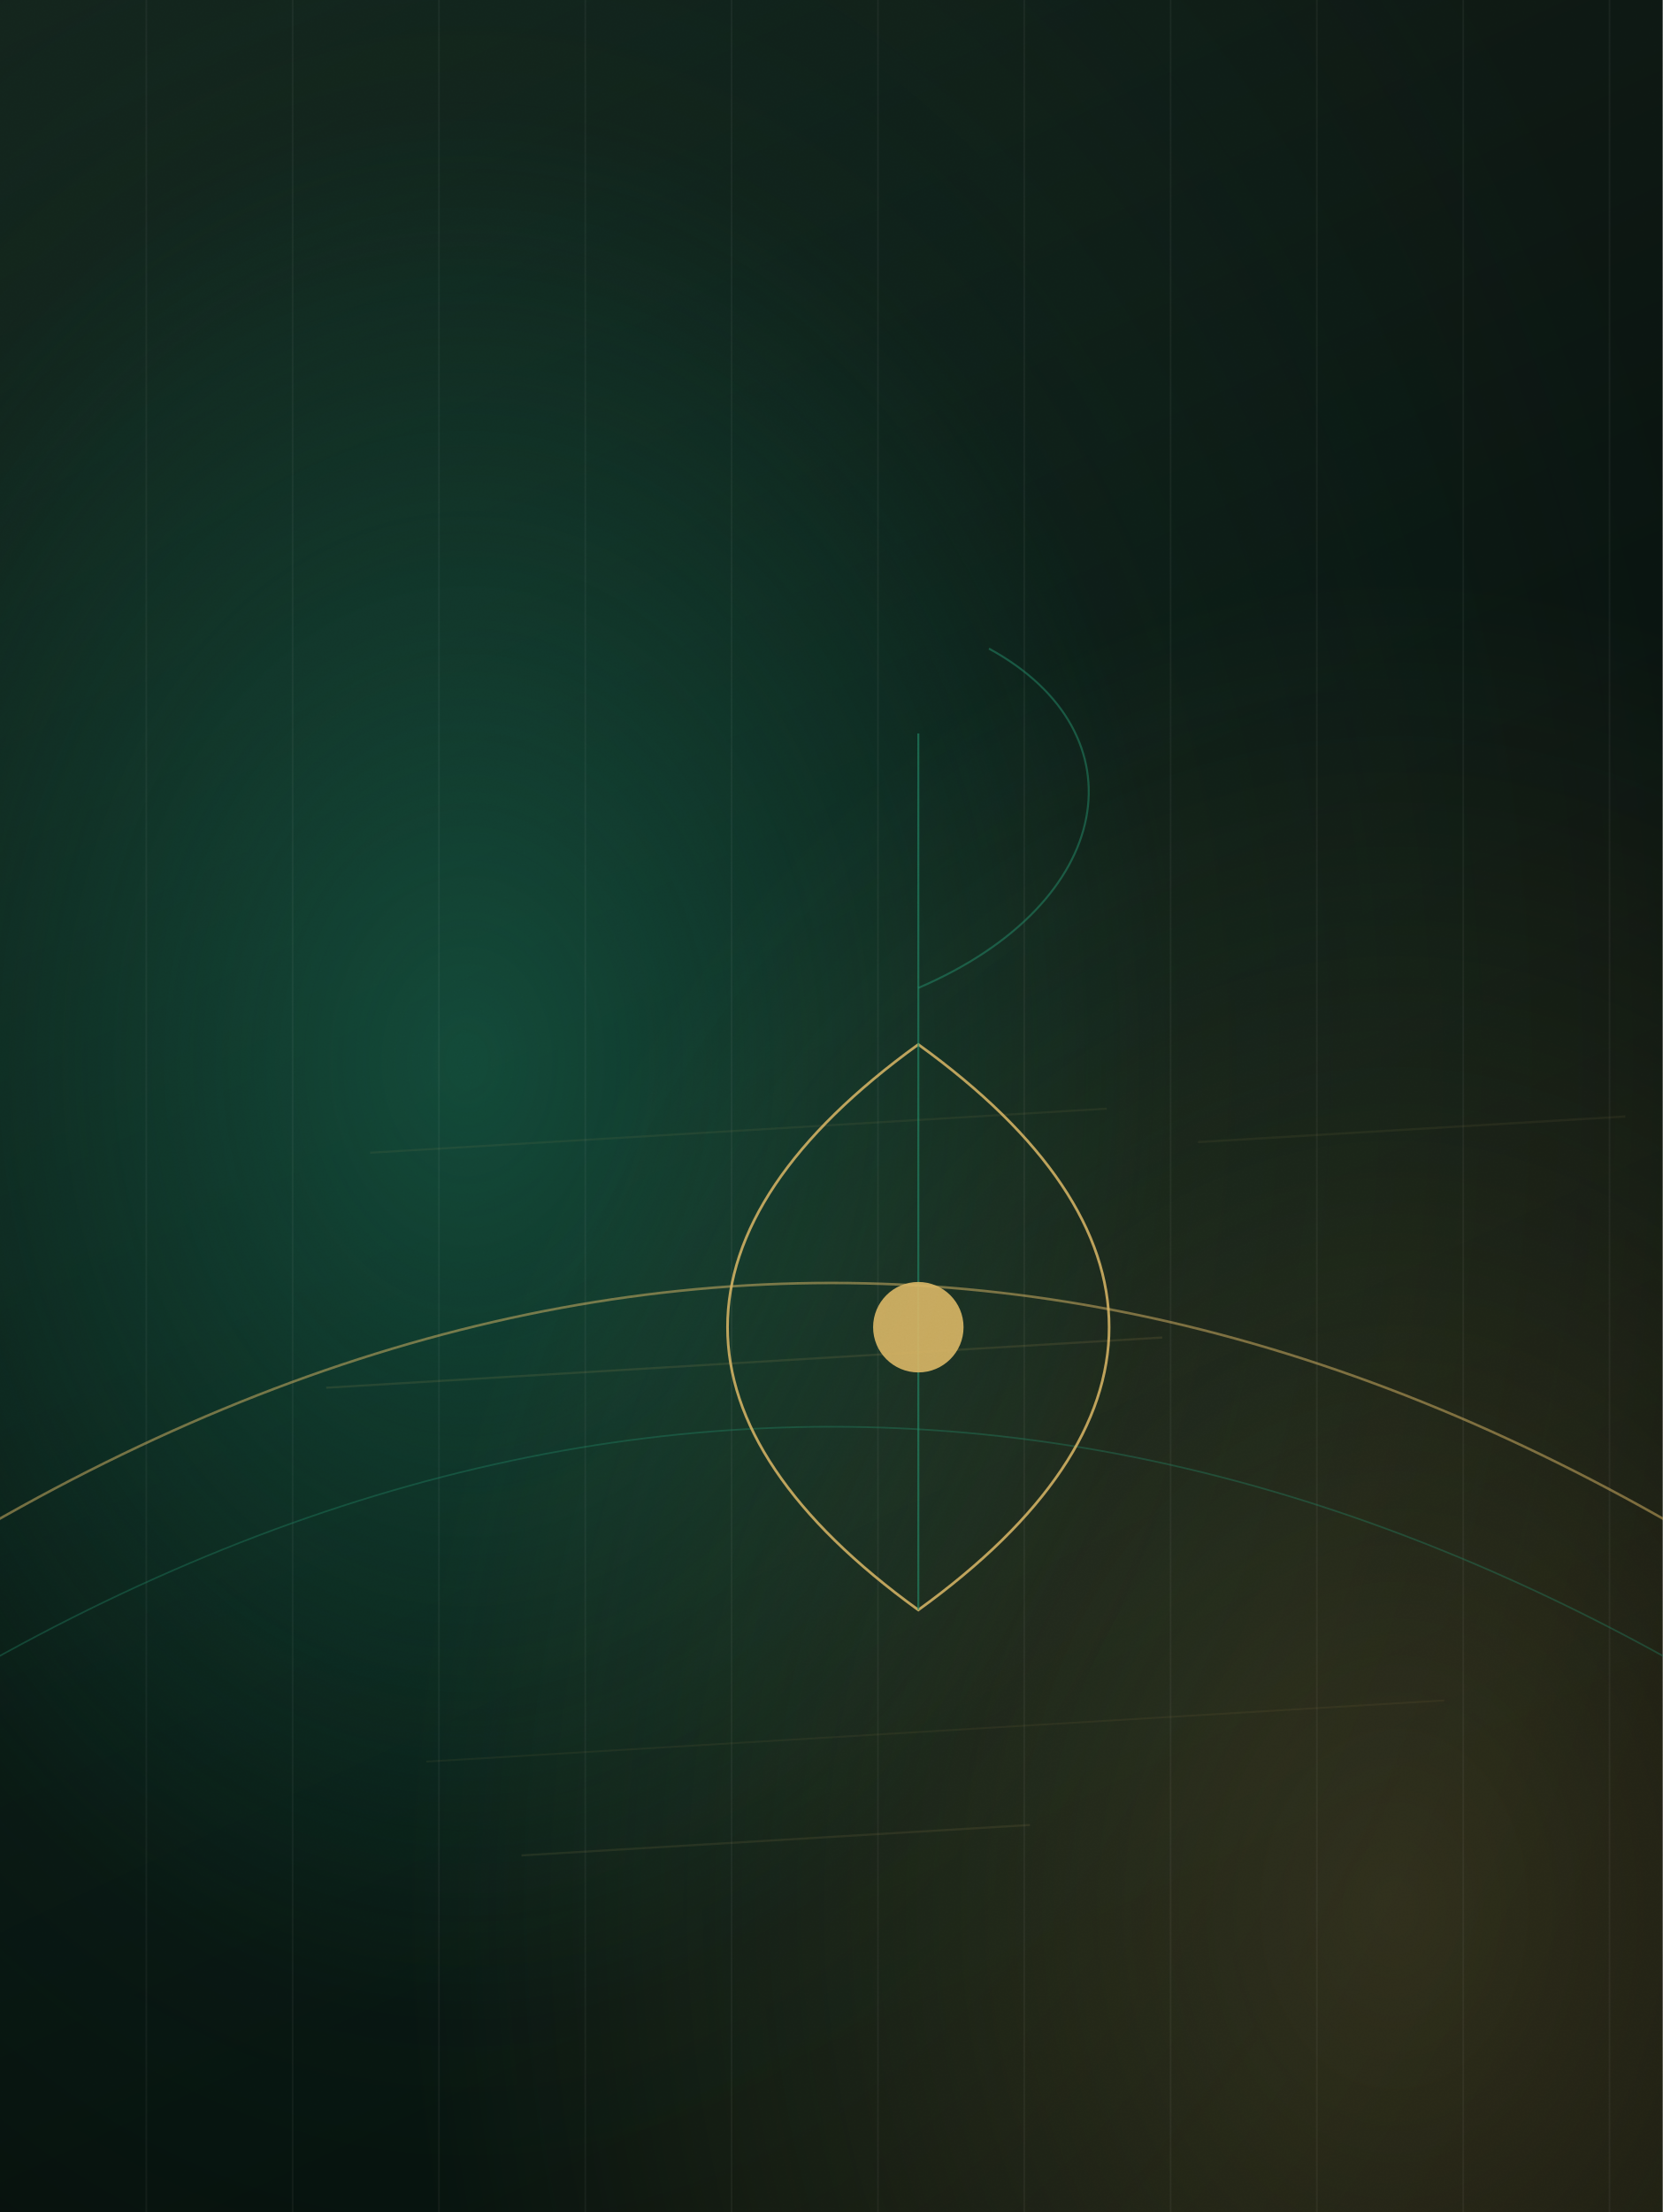
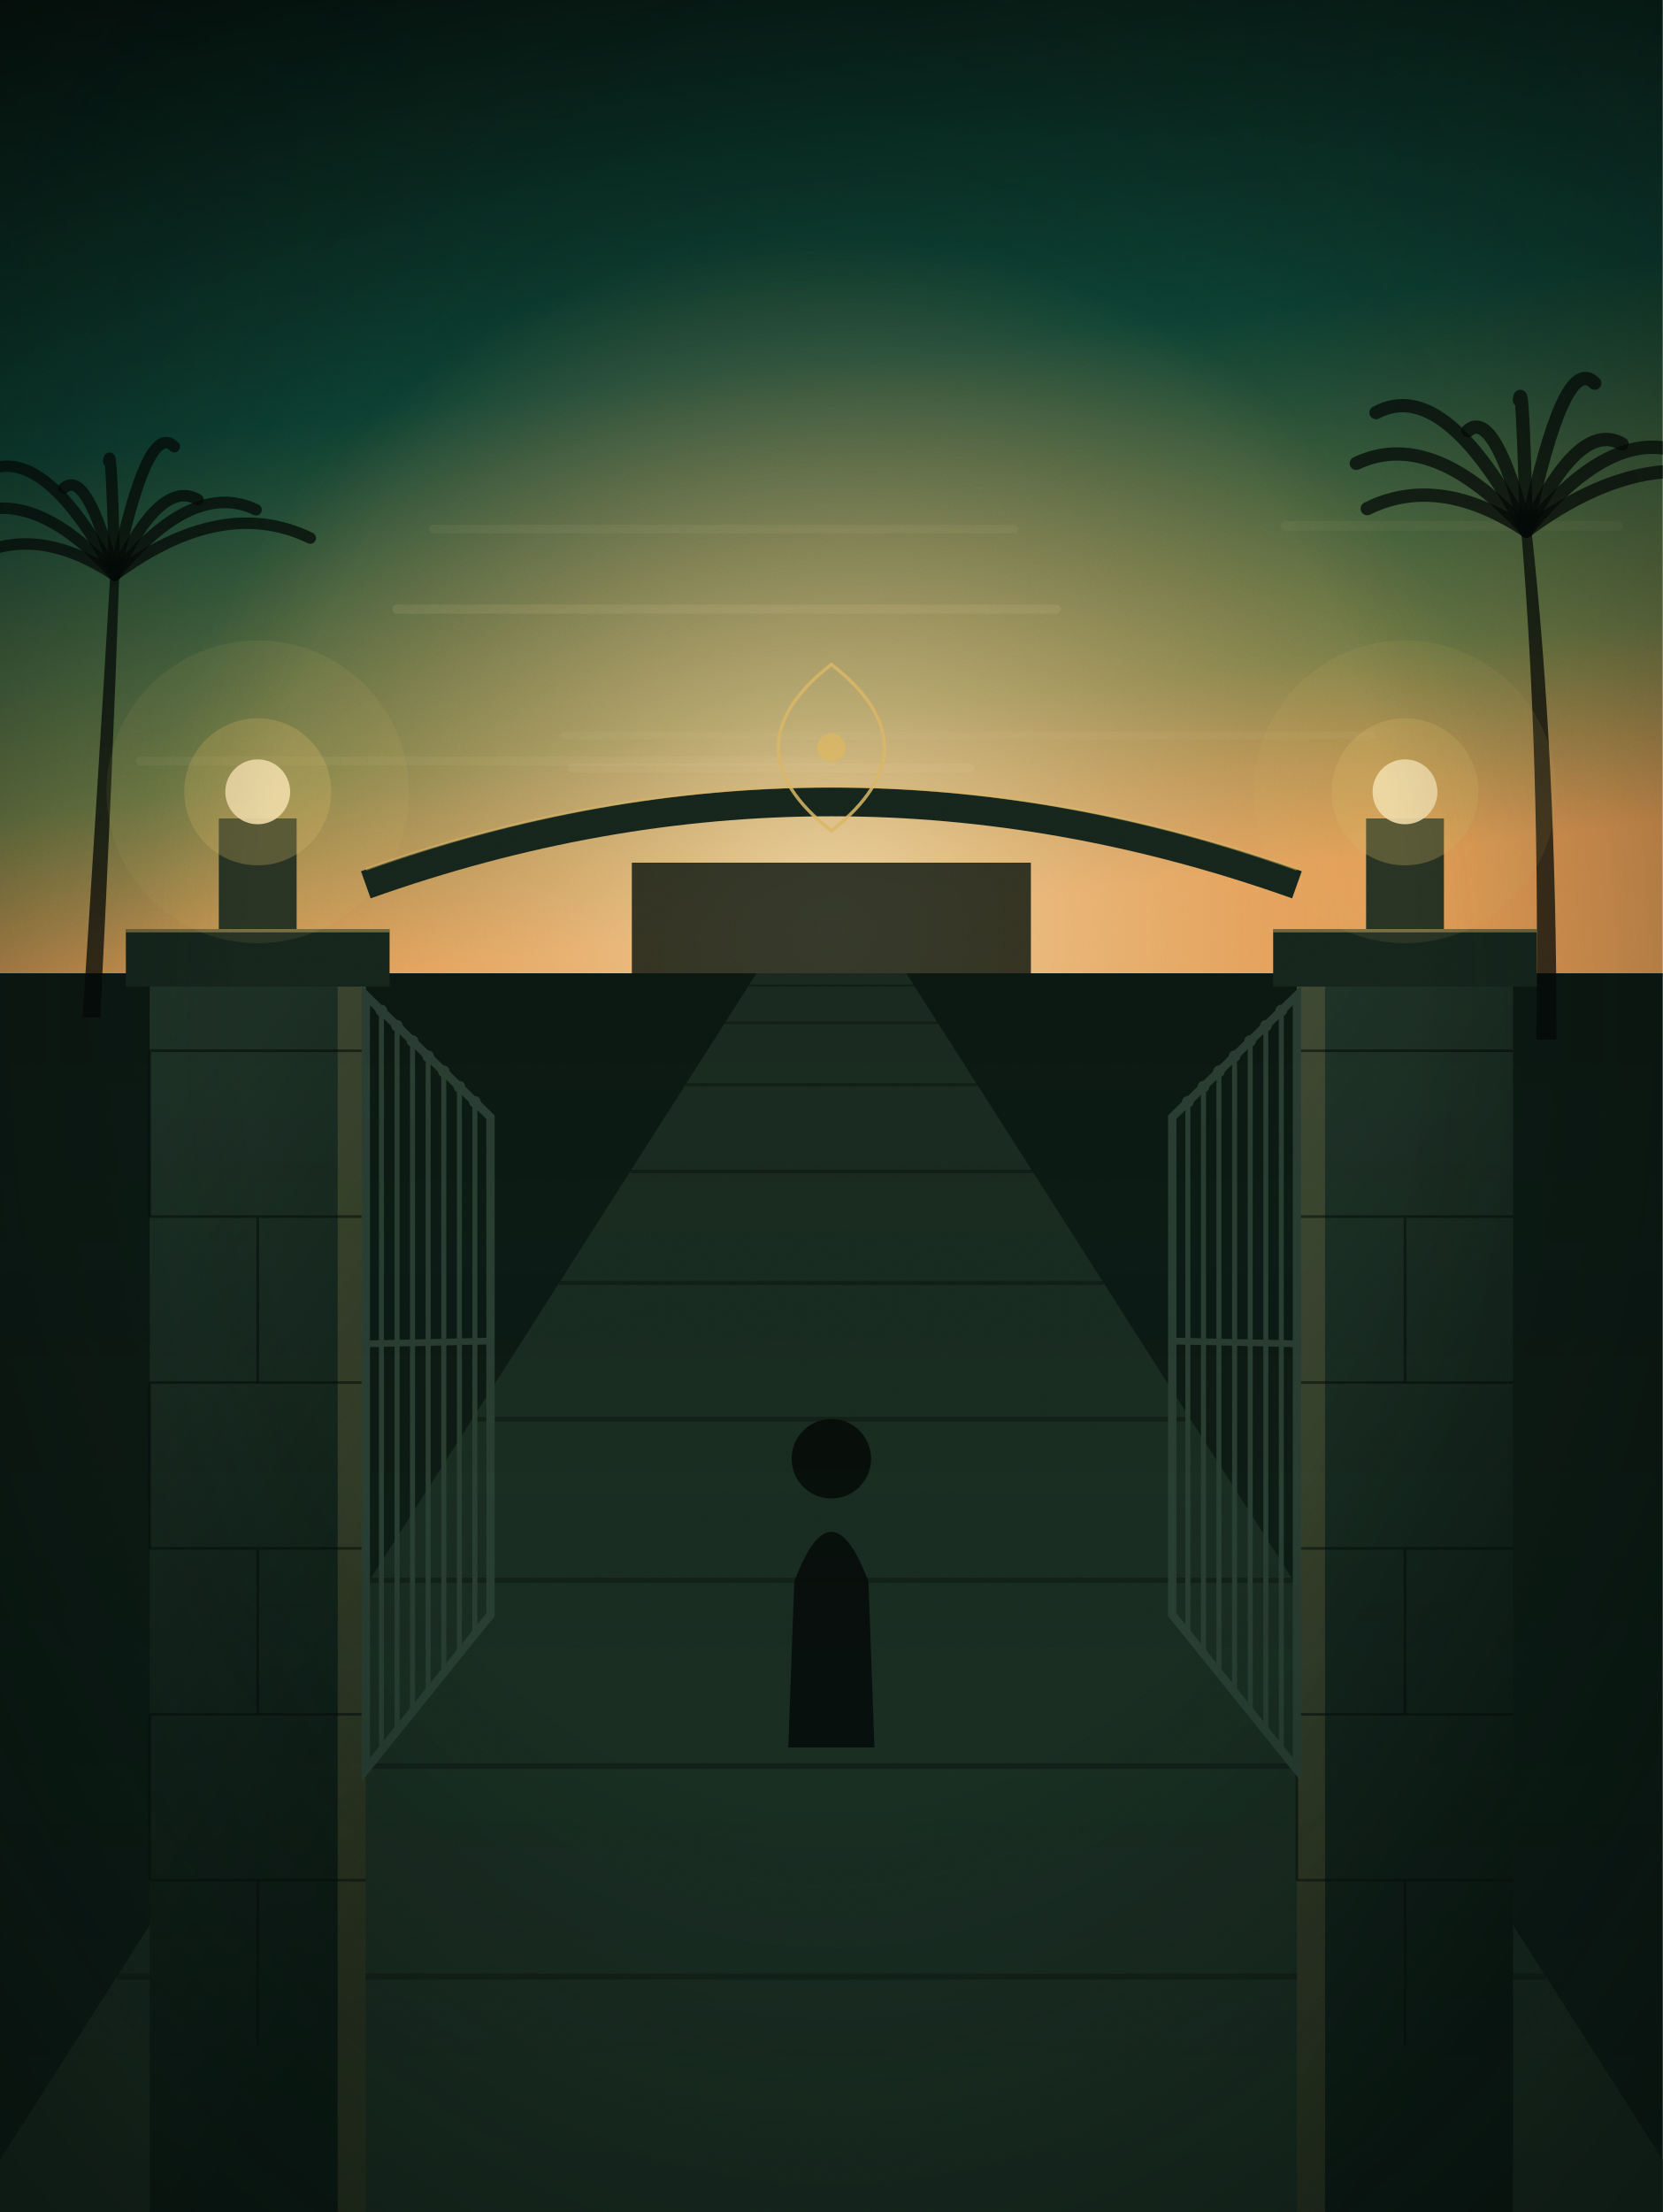
- <svg xmlns="http://www.w3.org/2000/svg" viewBox="0 0 1000 1330" width="1000" height="1330" role="presentation">
+ <svg xmlns="http://www.w3.org/2000/svg" viewBox="0 0 1000 1330" width="1000" height="1330" role="presentation" preserveAspectRatio="xMidYMid slice">
  <defs>
-     <linearGradient id="ground" x1="0" y1="0" x2="0.35" y2="1">
-       <stop offset="0" stop-color="#142019" />
-       <stop offset="0.55" stop-color="#0A1410" />
-       <stop offset="1" stop-color="#050B08" />
-     </linearGradient>
-     <radialGradient id="glow" cx="0.28" cy="0.48" r="0.78">
-       <stop offset="0" stop-color="#17604A" stop-opacity="0.70" />
-       <stop offset="0.55" stop-color="#17604A" stop-opacity="0.12" />
-       <stop offset="1" stop-color="#17604A" stop-opacity="0" />
-     </radialGradient>
-     <radialGradient id="warm" cx="0.84" cy="0.86" r="0.6">
-       <stop offset="0" stop-color="#D9B665" stop-opacity="0.20" />
-       <stop offset="1" stop-color="#D9B665" stop-opacity="0" />
-     </radialGradient>
-     <filter id="grain">
+     <pattern id="grain" width="180" height="180" patternUnits="userSpaceOnUse">
+       <rect width="180" height="180" filter="url(#noise)" />
+     </pattern>
+     <filter id="noise" x="0" y="0" width="180" height="180">
      <feTurbulence type="fractalNoise" baseFrequency="0.9" numOctaves="3" stitchTiles="stitch" />
      <feColorMatrix type="saturate" values="0" />
    </filter>
+     <radialGradient id="vignette" cx="0.5" cy="0.46" r="0.78">
+       <stop offset="0.45" stop-color="#040907" stop-opacity="0" />
+       <stop offset="1" stop-color="#040907" stop-opacity="0.62" />
+     </radialGradient>
+     <linearGradient id="shaft" x1="0" y1="0" x2="0.4" y2="1">
+       <stop offset="0" stop-color="#F0DCA9" stop-opacity="0.3" />
+       <stop offset="1" stop-color="#F0DCA9" stop-opacity="0" />
+     </linearGradient>
+     <linearGradient id="haze" x1="0" y1="0" x2="0" y2="1">
+       <stop offset="0" stop-color="#17604A" stop-opacity="0" />
+       <stop offset="1" stop-color="#17604A" stop-opacity="0.22" />
+     </linearGradient>
+     <clipPath id="frame">
+       <rect width="1000" height="1330" />
+     </clipPath>
+     <linearGradient id="sky3" x1="0" y1="0" x2="0.2" y2="1">
+       <stop offset="0" stop-color="#05130E" />
+       <stop offset="0.45" stop-color="#0E4335" />
+       <stop offset="0.8" stop-color="#6B7A45" />
+       <stop offset="1" stop-color="#E39B54" />
+     </linearGradient>
+     <radialGradient id="sun3" cx="0.5" cy="0.5" r="0.5">
+       <stop offset="0" stop-color="#F0DCA9" stop-opacity="0.9" />
+       <stop offset="1" stop-color="#E39B54" stop-opacity="0" />
+     </radialGradient>
+     <linearGradient id="stone" x1="0" y1="0" x2="0.25" y2="1">
+       <stop offset="0" stop-color="#22352A" />
+       <stop offset="0.55" stop-color="#14231B" />
+       <stop offset="1" stop-color="#0A1610" />
+     </linearGradient>
  </defs>
-   <rect width="1000" height="1330" fill="url(#ground)" />
-   <rect width="1000" height="1330" fill="url(#glow)" />
-   <rect width="1000" height="1330" fill="url(#warm)" />
-   <line x1="88" y1="0" x2="88" y2="1330" stroke="#F7F4EC" stroke-width="1" opacity="0.05" />
-   <line x1="176" y1="0" x2="176" y2="1330" stroke="#F7F4EC" stroke-width="1" opacity="0.05" />
-   <line x1="264" y1="0" x2="264" y2="1330" stroke="#F7F4EC" stroke-width="1" opacity="0.05" />
-   <line x1="352" y1="0" x2="352" y2="1330" stroke="#F7F4EC" stroke-width="1" opacity="0.05" />
-   <line x1="440" y1="0" x2="440" y2="1330" stroke="#F7F4EC" stroke-width="1" opacity="0.05" />
-   <line x1="528" y1="0" x2="528" y2="1330" stroke="#F7F4EC" stroke-width="1" opacity="0.05" />
-   <line x1="616" y1="0" x2="616" y2="1330" stroke="#F7F4EC" stroke-width="1" opacity="0.05" />
-   <line x1="704" y1="0" x2="704" y2="1330" stroke="#F7F4EC" stroke-width="1" opacity="0.05" />
-   <line x1="792" y1="0" x2="792" y2="1330" stroke="#F7F4EC" stroke-width="1" opacity="0.05" />
-   <line x1="880" y1="0" x2="880" y2="1330" stroke="#F7F4EC" stroke-width="1" opacity="0.05" />
-   <line x1="968" y1="0" x2="968" y2="1330" stroke="#F7F4EC" stroke-width="1" opacity="0.05" />
-   <line x1="256.4" y1="1059.2" x2="868.6" y2="1022.4" stroke="#D9B665" stroke-width="1.10" opacity="0.065" />
-   <line x1="720.5" y1="686.7" x2="977.5" y2="671.3" stroke="#D9B665" stroke-width="1.35" opacity="0.067" />
-   <line x1="313.6" y1="1115.6" x2="619.4" y2="1097.3" stroke="#D9B665" stroke-width="1.27" opacity="0.094" />
-   <line x1="196.2" y1="834.4" x2="699.0" y2="804.2" stroke="#D9B665" stroke-width="1.29" opacity="0.112" />
-   <line x1="222.6" y1="693.1" x2="665.6" y2="666.6" stroke="#D9B665" stroke-width="1.24" opacity="0.073" />
-   <path d="M -150 1010.8 Q 500.0 532.0 1150.0 1010.8" fill="none" stroke="#D9B665" stroke-width="1.5" opacity="0.5" />
-   <path d="M -150 1090.6 Q 500.0 625.1 1150.0 1090.6" fill="none" stroke="#238C69" stroke-width="1" opacity="0.35" />
-   <g transform="translate(552.3 798.0)">
-     <path d="M0 -170.0 C 153.0 -59.5, 153.0 59.5, 0 170.0                C -153.0 59.5, -153.0 -59.5, 0 -170.0 Z" fill="none" stroke="#D9B665" stroke-width="1.6" opacity="0.85" />
-     <path d="M0 170.0 L 0 -357.0" stroke="#238C69" stroke-width="1.2" opacity="0.6" />
-     <path d="M0 -204.0 C 119.0 -255.0, 136.0 -357.0, 42.5 -408.0" fill="none" stroke="#238C69" stroke-width="1.2" opacity="0.5" />
-     <circle cx="0" cy="0" r="27.2" fill="#D9B665" opacity="0.9" />
+   <g clip-path="url(#frame)">
+     <rect width="1000" height="587.2" fill="url(#sky3)" />
+     <circle cx="500.0" cy="558.6" r="420.0" fill="url(#sun3)" />
+     <rect x="337.3" y="439.9" width="489.7" height="4.5" rx="3" fill="#F0DCA9" opacity="0.054" />
+     <rect x="770.4" y="313.3" width="205.6" height="5.7" rx="3" fill="#F0DCA9" opacity="0.057" />
+     <rect x="341.3" y="459.1" width="244.6" height="5.4" rx="3" fill="#F0DCA9" opacity="0.080" />
+     <rect x="235.9" y="363.5" width="402.2" height="5.5" rx="3" fill="#F0DCA9" opacity="0.097" />
+     <rect x="258.1" y="315.5" width="354.4" height="5.2" rx="3" fill="#F0DCA9" opacity="0.062" />
+     <rect x="81.6" y="454.9" width="421.6" height="5.4" rx="3" fill="#F0DCA9" opacity="0.065" />
+     <rect y="585.2" width="1000" height="744.8" fill="#0C1913" />
+     <rect x="380.0" y="518.7" width="240.0" height="66.5" fill="#08130E" opacity="0.8" />
+     <path d="M455.0 585.2 L545.0 585.2              L1020.0 1330.0 L-20.0 1330.0 Z" fill="#1A2A20" />
+     <line x1="450.3" y1="592.6" x2="549.8" y2="592.6" stroke="#040907" stroke-width="1.3" opacity="0.35" />
+     <line x1="436.0" y1="615.0" x2="564.0" y2="615.0" stroke="#040907" stroke-width="1.6" opacity="0.35" />
+     <line x1="412.3" y1="652.2" x2="587.8" y2="652.2" stroke="#040907" stroke-width="1.9" opacity="0.35" />
+     <line x1="379.0" y1="704.4" x2="621.0" y2="704.4" stroke="#040907" stroke-width="2.2" opacity="0.35" />
+     <line x1="336.3" y1="771.4" x2="663.8" y2="771.4" stroke="#040907" stroke-width="2.5" opacity="0.35" />
+     <line x1="284.0" y1="853.3" x2="716.0" y2="853.3" stroke="#040907" stroke-width="2.8" opacity="0.35" />
+     <line x1="222.3" y1="950.2" x2="777.8" y2="950.2" stroke="#040907" stroke-width="3.1" opacity="0.35" />
+     <line x1="151.0" y1="1061.9" x2="849.0" y2="1061.9" stroke="#040907" stroke-width="3.4" opacity="0.35" />
+     <line x1="70.3" y1="1188.5" x2="929.8" y2="1188.5" stroke="#040907" stroke-width="3.7" opacity="0.35" />
+     <path d="M49.7 611.8       Q 59.2 465.5 66.3 345.8       L 71.7 345.8       Q 67.7 465.5 60.3 611.8 Z" fill="#040907" opacity="0.75" />
+     <path d="M69.0 345.8 Q 23.2 315.6 -14.3 334.1" fill="none" stroke="#040907" stroke-width="6.9" stroke-linecap="round" opacity="0.75" />
+     <path d="M69.0 345.8 Q 20.1 291.5 -19.9 310.5" fill="none" stroke="#040907" stroke-width="6.9" stroke-linecap="round" opacity="0.75" />
+     <path d="M69.0 345.8 Q 25.7 264.9 -9.7 283.9" fill="none" stroke="#040907" stroke-width="6.9" stroke-linecap="round" opacity="0.75" />
+     <path d="M69.0 345.8 Q 52.2 281.7 38.5 293.4" fill="none" stroke="#040907" stroke-width="6.9" stroke-linecap="round" opacity="0.75" />
+     <path d="M69.0 345.8 Q 67.0 263.9 65.4 277.4" fill="none" stroke="#040907" stroke-width="6.9" stroke-linecap="round" opacity="0.75" />
+     <path d="M69.0 345.8 Q 88.7 252.1 104.8 268.6" fill="none" stroke="#040907" stroke-width="6.9" stroke-linecap="round" opacity="0.75" />
+     <path d="M69.0 345.8 Q 96.5 287.5 119.0 300.4" fill="none" stroke="#040907" stroke-width="6.9" stroke-linecap="round" opacity="0.75" />
+     <path d="M69.0 345.8 Q 115.7 288.2 154.0 306.5" fill="none" stroke="#040907" stroke-width="6.9" stroke-linecap="round" opacity="0.75" />
+     <path d="M69.0 345.8 Q 133.7 297.9 186.6 323.5" fill="none" stroke="#040907" stroke-width="6.9" stroke-linecap="round" opacity="0.75" />
+     <path d="M923.9 625.1       Q 926.4 456.9 914.9 319.2       L 921.1 319.2       Q 936.2 456.9 936.1 625.1 Z" fill="#040907" opacity="0.75" />
+     <path d="M918.0 319.2 Q 865.3 284.5 822.3 305.8" fill="none" stroke="#040907" stroke-width="8.0" stroke-linecap="round" opacity="0.75" />
+     <path d="M918.0 319.2 Q 861.8 256.8 815.7 278.6" fill="none" stroke="#040907" stroke-width="8.0" stroke-linecap="round" opacity="0.75" />
+     <path d="M918.0 319.2 Q 868.3 226.1 827.6 248.1" fill="none" stroke="#040907" stroke-width="8.0" stroke-linecap="round" opacity="0.75" />
+     <path d="M918.0 319.2 Q 898.7 245.4 882.9 258.9" fill="none" stroke="#040907" stroke-width="8.0" stroke-linecap="round" opacity="0.75" />
+     <path d="M918.0 319.2 Q 915.7 225.0 913.8 240.5" fill="none" stroke="#040907" stroke-width="8.0" stroke-linecap="round" opacity="0.75" />
+     <path d="M918.0 319.2 Q 940.6 211.4 959.1 230.4" fill="none" stroke="#040907" stroke-width="8.0" stroke-linecap="round" opacity="0.75" />
+     <path d="M918.0 319.2 Q 949.6 252.2 975.5 266.9" fill="none" stroke="#040907" stroke-width="8.0" stroke-linecap="round" opacity="0.75" />
+     <path d="M918.0 319.2 Q 971.7 252.9 1015.7 274.0" fill="none" stroke="#040907" stroke-width="8.0" stroke-linecap="round" opacity="0.75" />
+     <path d="M918.0 319.2 Q 992.4 264.1 1053.3 293.6" fill="none" stroke="#040907" stroke-width="8.0" stroke-linecap="round" opacity="0.75" />
+     <g fill="#040907" opacity="0.9">
+       <circle cx="500.0" cy="877.1" r="23.9" />
+       <path d="M474.1 1050.7 L477.7 951.0              Q 500.0 891.1 522.3 951.0              L525.9 1050.7 Z" />
+     </g>
+     <g>
+       <rect x="90.0" y="558.6" width="130.0" height="771.4" fill="url(#stone)" />
+       <rect x="203.1" y="558.6" width="16.9" height="771.4" fill="#D9B665" opacity="0.16" />
+       <g stroke="#040907" stroke-width="1.6" opacity="0.55">
+         <line x1="90.0" y1="631.8" x2="220.0" y2="631.8" />
+         <line x1="90.0" y1="631.8" x2="90.0" y2="731.5" />
+       </g>
+       <g stroke="#040907" stroke-width="1.6" opacity="0.55">
+         <line x1="90.0" y1="731.5" x2="220.0" y2="731.5" />
+         <line x1="155.0" y1="731.5" x2="155.0" y2="831.3" />
+       </g>
+       <g stroke="#040907" stroke-width="1.6" opacity="0.55">
+         <line x1="90.0" y1="831.3" x2="220.0" y2="831.3" />
+         <line x1="90.0" y1="831.3" x2="90.0" y2="931.0" />
+       </g>
+       <g stroke="#040907" stroke-width="1.6" opacity="0.55">
+         <line x1="90.0" y1="931.0" x2="220.0" y2="931.0" />
+         <line x1="155.0" y1="931.0" x2="155.0" y2="1030.8" />
+       </g>
+       <g stroke="#040907" stroke-width="1.6" opacity="0.55">
+         <line x1="90.0" y1="1030.8" x2="220.0" y2="1030.8" />
+         <line x1="90.0" y1="1030.8" x2="90.0" y2="1130.5" />
+       </g>
+       <g stroke="#040907" stroke-width="1.6" opacity="0.55">
+         <line x1="90.0" y1="1130.5" x2="220.0" y2="1130.5" />
+         <line x1="155.0" y1="1130.5" x2="155.0" y2="1230.3" />
+       </g>
+       <rect x="75.7" y="558.6" width="158.6" height="34.6" fill="#16261D" />
+       <rect x="75.7" y="558.6" width="158.6" height="2" fill="#D9B665" opacity="0.45" />
+       <rect x="131.6" y="492.1" width="46.8" height="66.5" fill="#16261D" />
+       <circle cx="155.0" cy="476.1" r="91.0" fill="#D9B665" opacity="0.1" />
+       <circle cx="155.0" cy="476.1" r="44.2" fill="#D9B665" opacity="0.28" />
+       <circle cx="155.0" cy="476.1" r="19.5" fill="#F0DCA9" opacity="0.9" />
+     </g>
+     <g>
+       <rect x="780.0" y="558.6" width="130.0" height="771.4" fill="url(#stone)" />
+       <rect x="780.0" y="558.6" width="16.9" height="771.4" fill="#D9B665" opacity="0.16" />
+       <g stroke="#040907" stroke-width="1.6" opacity="0.55">
+         <line x1="780.0" y1="631.8" x2="910.0" y2="631.8" />
+         <line x1="780.0" y1="631.8" x2="780.0" y2="731.5" />
+       </g>
+       <g stroke="#040907" stroke-width="1.6" opacity="0.55">
+         <line x1="780.0" y1="731.5" x2="910.0" y2="731.5" />
+         <line x1="845.0" y1="731.5" x2="845.0" y2="831.3" />
+       </g>
+       <g stroke="#040907" stroke-width="1.6" opacity="0.55">
+         <line x1="780.0" y1="831.3" x2="910.0" y2="831.3" />
+         <line x1="780.0" y1="831.3" x2="780.0" y2="931.0" />
+       </g>
+       <g stroke="#040907" stroke-width="1.6" opacity="0.55">
+         <line x1="780.0" y1="931.0" x2="910.0" y2="931.0" />
+         <line x1="845.0" y1="931.0" x2="845.0" y2="1030.8" />
+       </g>
+       <g stroke="#040907" stroke-width="1.6" opacity="0.55">
+         <line x1="780.0" y1="1030.8" x2="910.0" y2="1030.8" />
+         <line x1="780.0" y1="1030.8" x2="780.0" y2="1130.5" />
+       </g>
+       <g stroke="#040907" stroke-width="1.6" opacity="0.55">
+         <line x1="780.0" y1="1130.5" x2="910.0" y2="1130.5" />
+         <line x1="845.0" y1="1130.5" x2="845.0" y2="1230.3" />
+       </g>
+       <rect x="765.7" y="558.6" width="158.6" height="34.6" fill="#16261D" />
+       <rect x="765.7" y="558.6" width="158.6" height="2" fill="#D9B665" opacity="0.45" />
+       <rect x="821.6" y="492.1" width="46.8" height="66.5" fill="#16261D" />
+       <circle cx="845.0" cy="476.1" r="91.0" fill="#D9B665" opacity="0.1" />
+       <circle cx="845.0" cy="476.1" r="44.2" fill="#D9B665" opacity="0.28" />
+       <circle cx="845.0" cy="476.1" r="19.5" fill="#F0DCA9" opacity="0.9" />
+     </g>
+     <g stroke="#2A3C31" fill="none">
+       <path d="M220.0 598.5 L295.0 671.7 L295.0 970.9 L220.0 1064.0 Z" stroke-width="5" />
+       <line x1="220.0" y1="808.0" x2="295.0" y2="806.3" stroke-width="4" />
+       <line x1="229.4" y1="607.6" x2="229.4" y2="1052.4" stroke-width="3" />
+       <circle cx="229.4" cy="607.6" r="3.5" fill="#2A3C31" stroke="none" />
+       <line x1="238.8" y1="616.8" x2="238.8" y2="1040.7" stroke-width="3" />
+       <circle cx="238.8" cy="616.8" r="3.5" fill="#2A3C31" stroke="none" />
+       <line x1="248.1" y1="625.9" x2="248.1" y2="1029.1" stroke-width="3" />
+       <circle cx="248.1" cy="625.9" r="3.5" fill="#2A3C31" stroke="none" />
+       <line x1="257.5" y1="635.1" x2="257.5" y2="1017.5" stroke-width="3" />
+       <circle cx="257.5" cy="635.1" r="3.5" fill="#2A3C31" stroke="none" />
+       <line x1="266.9" y1="644.2" x2="266.9" y2="1005.8" stroke-width="3" />
+       <circle cx="266.9" cy="644.2" r="3.5" fill="#2A3C31" stroke="none" />
+       <line x1="276.3" y1="653.4" x2="276.3" y2="994.2" stroke-width="3" />
+       <circle cx="276.3" cy="653.4" r="3.5" fill="#2A3C31" stroke="none" />
+       <line x1="285.6" y1="662.5" x2="285.6" y2="982.5" stroke-width="3" />
+       <circle cx="285.6" cy="662.5" r="3.5" fill="#2A3C31" stroke="none" />
+     </g>
+     <g stroke="#2A3C31" fill="none">
+       <path d="M780.0 598.5 L705.0 671.7 L705.0 970.9 L780.0 1064.0 Z" stroke-width="5" />
+       <line x1="780.0" y1="808.0" x2="705.0" y2="806.3" stroke-width="4" />
+       <line x1="770.6" y1="607.6" x2="770.6" y2="1052.4" stroke-width="3" />
+       <circle cx="770.6" cy="607.6" r="3.5" fill="#2A3C31" stroke="none" />
+       <line x1="761.3" y1="616.8" x2="761.3" y2="1040.7" stroke-width="3" />
+       <circle cx="761.3" cy="616.8" r="3.5" fill="#2A3C31" stroke="none" />
+       <line x1="751.9" y1="625.9" x2="751.9" y2="1029.1" stroke-width="3" />
+       <circle cx="751.9" cy="625.9" r="3.5" fill="#2A3C31" stroke="none" />
+       <line x1="742.5" y1="635.1" x2="742.5" y2="1017.5" stroke-width="3" />
+       <circle cx="742.5" cy="635.1" r="3.5" fill="#2A3C31" stroke="none" />
+       <line x1="733.1" y1="644.2" x2="733.1" y2="1005.8" stroke-width="3" />
+       <circle cx="733.1" cy="644.2" r="3.5" fill="#2A3C31" stroke="none" />
+       <line x1="723.8" y1="653.4" x2="723.8" y2="994.2" stroke-width="3" />
+       <circle cx="723.8" cy="653.4" r="3.5" fill="#2A3C31" stroke="none" />
+       <line x1="714.4" y1="662.5" x2="714.4" y2="982.5" stroke-width="3" />
+       <circle cx="714.4" cy="662.5" r="3.5" fill="#2A3C31" stroke="none" />
+     </g>
+     <g>
+       <path d="M220.0 532.0 Q 500.0 432.3 780.0 532.0" fill="none" stroke="#16261D" stroke-width="17.3" />
+       <path d="M220.0 522.7 Q 500.0 422.9 780.0 522.7" fill="none" stroke="#D9B665" stroke-width="1.6" opacity="0.5" />
+       <g transform="translate(500.0 449.5)">
+         <path d="M0 -50.0 C 42.5 -17.0, 42.5 17.0, 0 50.0                  C -42.5 17.0, -42.5 -17.0, 0 -50.0 Z" fill="none" stroke="#D9B665" stroke-width="2" opacity="0.85" />
+         <circle cx="0" cy="0" r="8.5" fill="#D9B665" opacity="0.9" />
+       </g>
+     </g>
+     <rect y="585.2" width="1000" height="744.8" fill="url(#haze)" opacity="0.4" />
+     <rect width="1000" height="1330" fill="url(#vignette)" />
+     <rect width="1000" height="1330" fill="url(#grain)" opacity="0.05" style="mix-blend-mode:overlay" />
  </g>
-   <rect width="1000" height="1330" filter="url(#grain)" opacity="0.055" style="mix-blend-mode:overlay" />
</svg>
